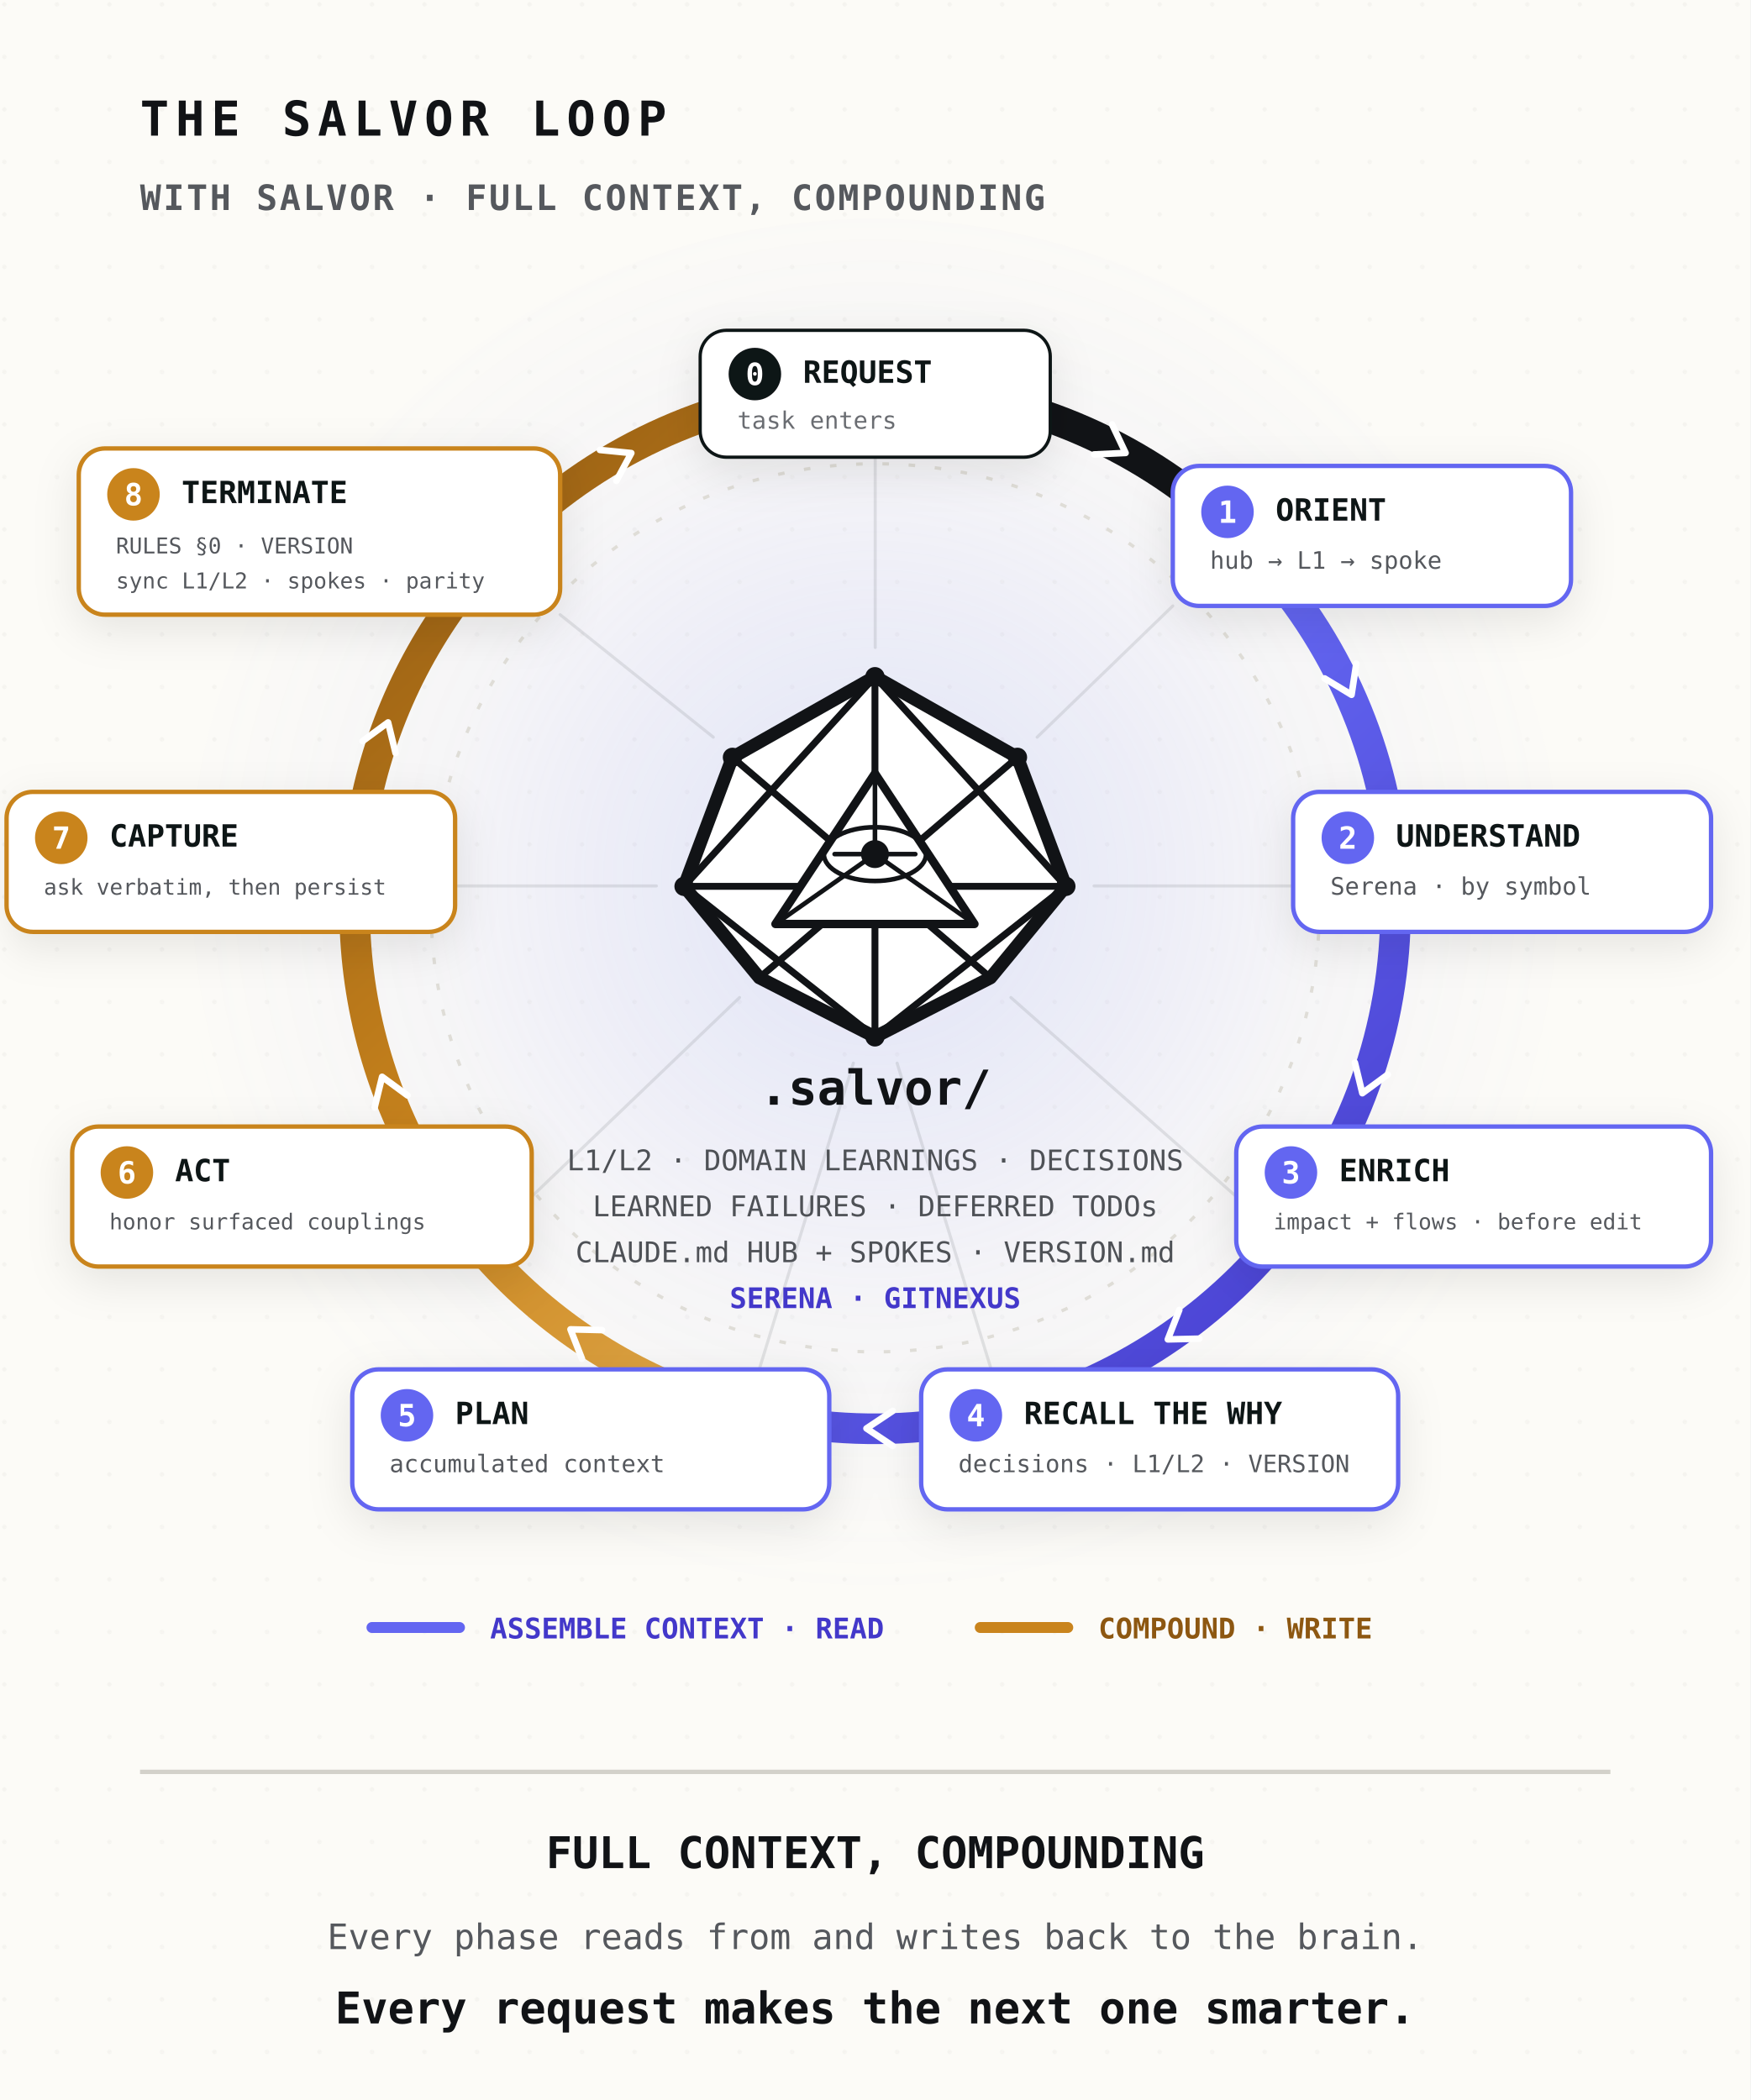
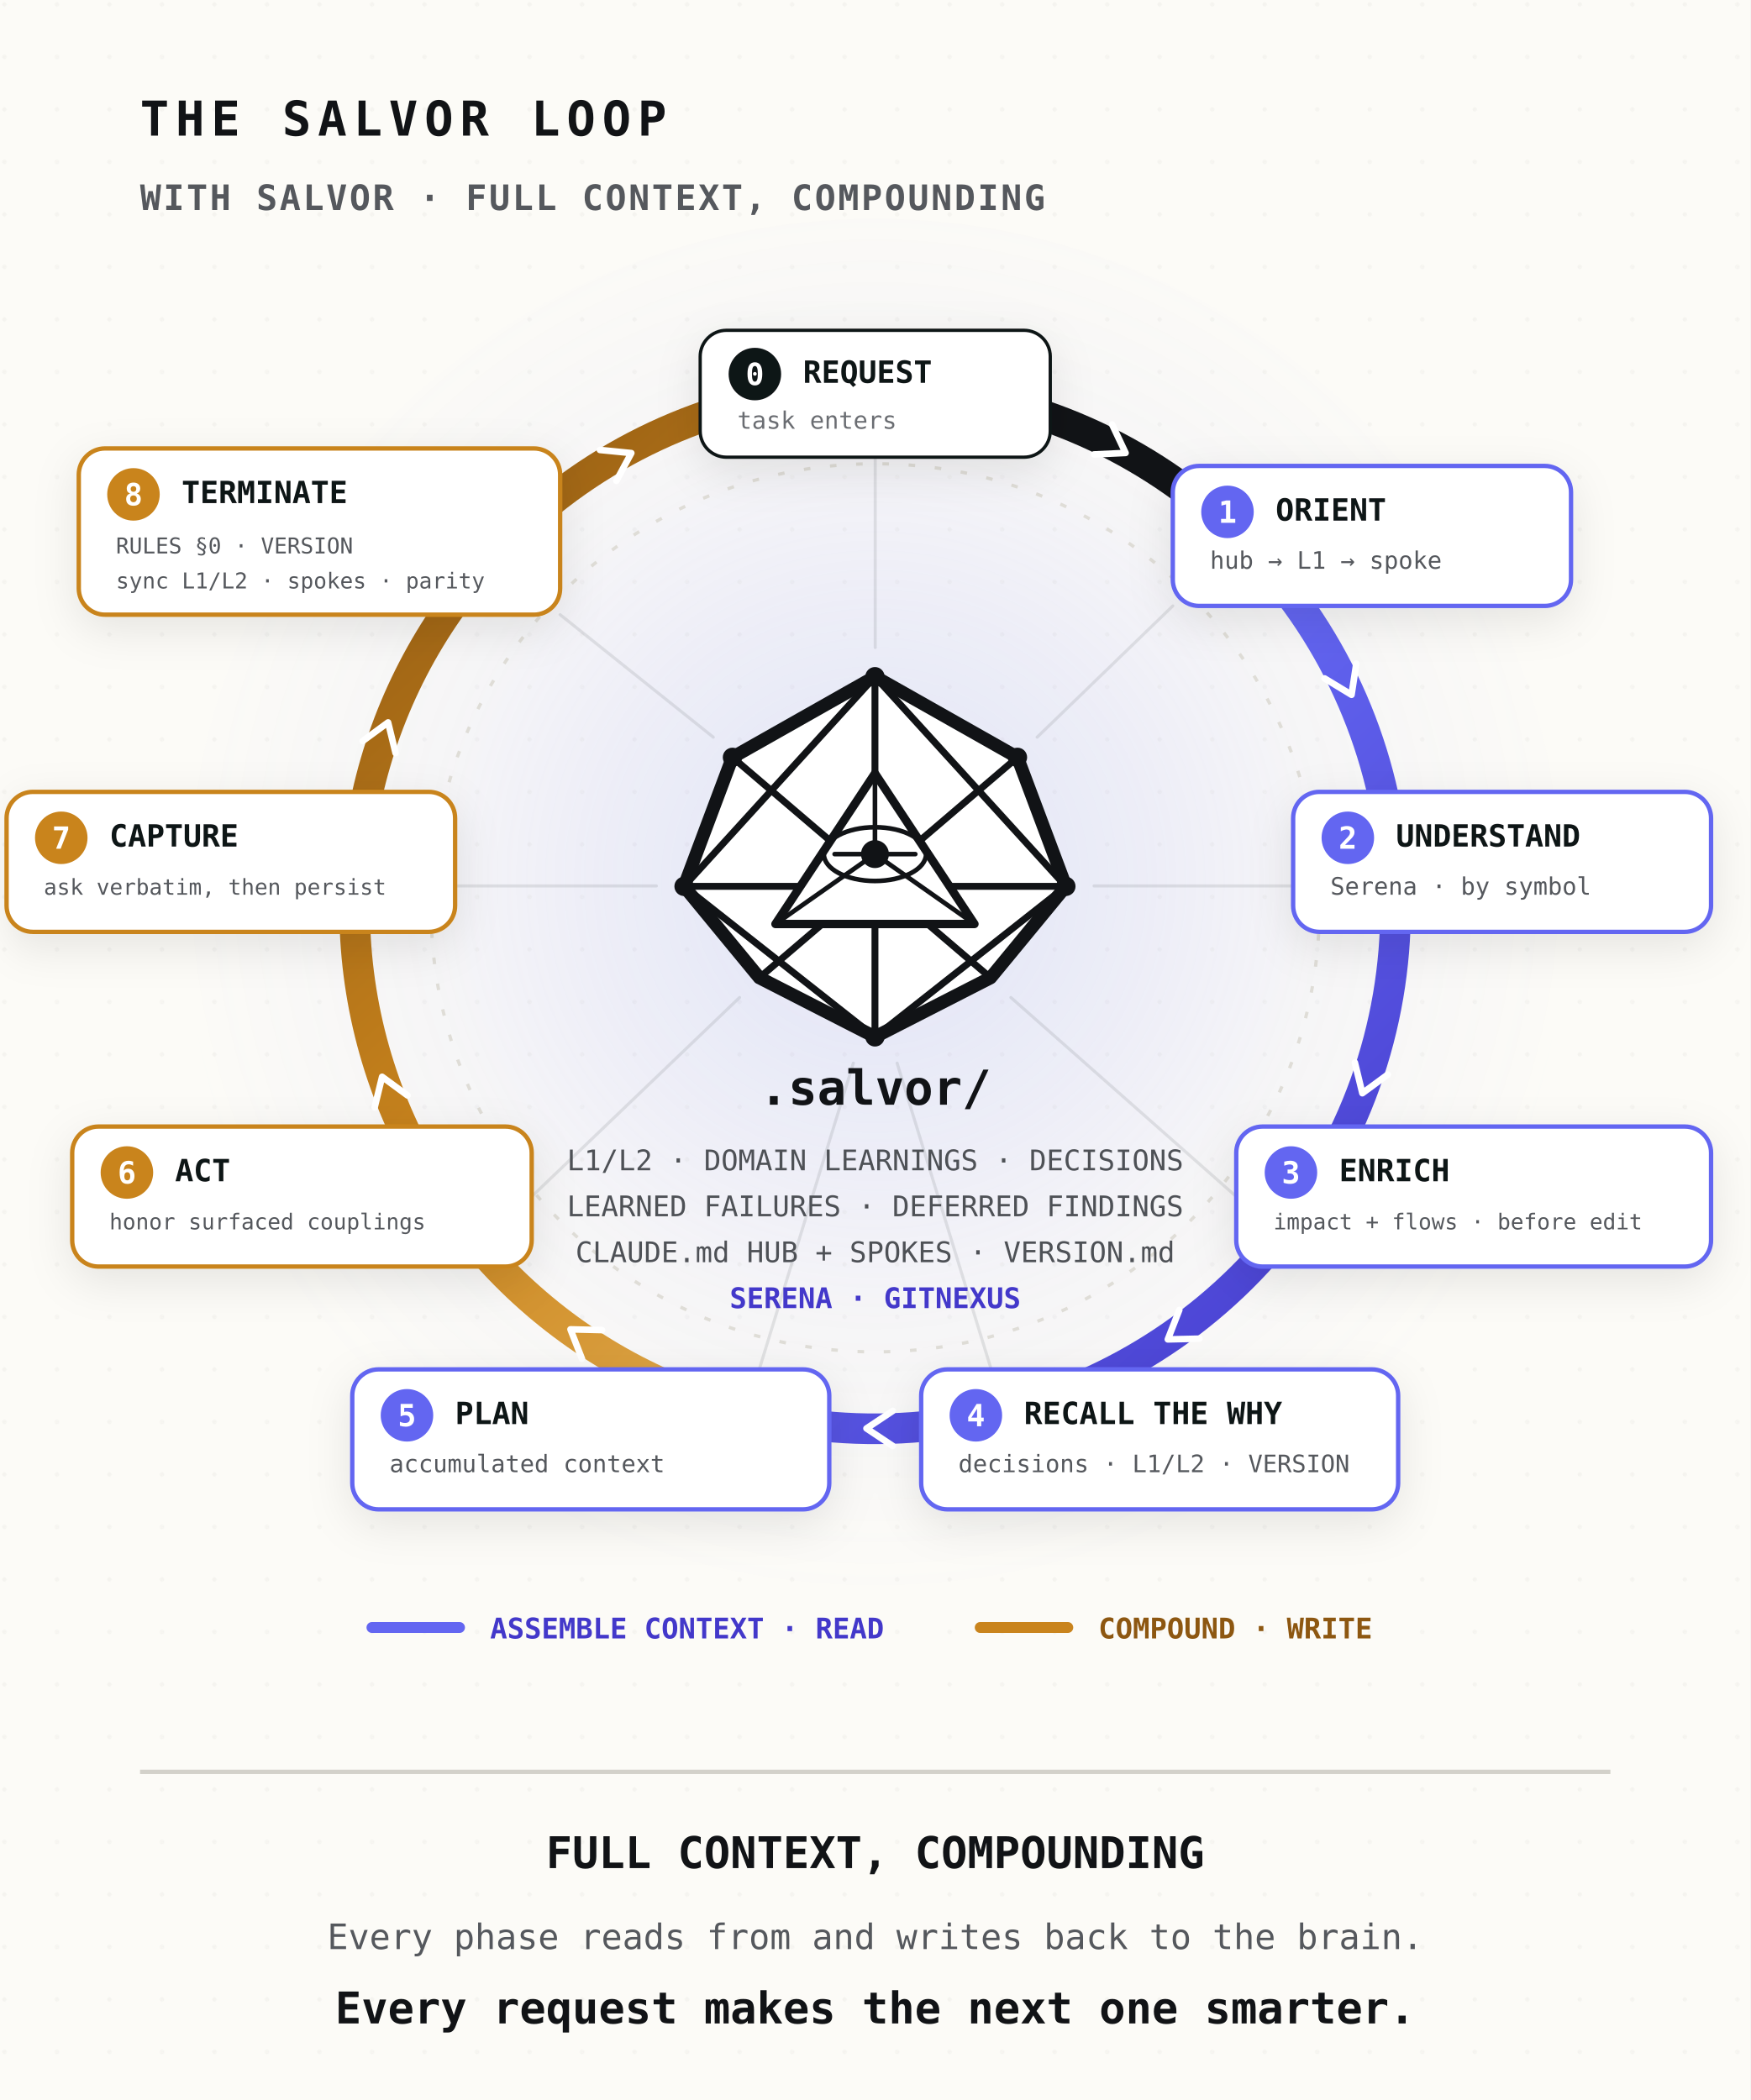
<svg xmlns="http://www.w3.org/2000/svg" width="800" height="960" viewBox="0 0 800 960" role="img" aria-labelledby="with-title with-desc">
  <defs>
    <linearGradient id="read" x1="190" y1="170" x2="650" y2="650" gradientUnits="userSpaceOnUse">
      <stop stop-color="#7dd3fc" />
      <stop offset=".52" stop-color="#6366f1" />
      <stop offset="1" stop-color="#4338ca" />
    </linearGradient>
    <linearGradient id="write" x1="570" y1="650" x2="150" y2="190" gradientUnits="userSpaceOnUse">
      <stop stop-color="#f3c66f" />
      <stop offset=".55" stop-color="#c9841d" />
      <stop offset="1" stop-color="#8d5711" />
    </linearGradient>
    <linearGradient id="handoff" x1="309" y1="639" x2="329" y2="639" gradientUnits="userSpaceOnUse">
      <stop stop-color="#6366f1" />
      <stop offset=".5" stop-color="#7a66d8" />
      <stop offset="1" stop-color="#c9841d" />
    </linearGradient>
    <radialGradient id="glow" cx="50%" cy="48%" r="52%">
      <stop stop-color="#818cf8" stop-opacity=".23" />
      <stop offset=".62" stop-color="#818cf8" stop-opacity=".05" />
      <stop offset="1" stop-color="#818cf8" stop-opacity="0" />
    </radialGradient>
    <pattern id="dots" width="24" height="24" patternUnits="userSpaceOnUse">
      <circle cx="2" cy="2" r="1" fill="#d9d8d2" />
    </pattern>
    <filter id="shadow" x="-20%" y="-25%" width="140%" height="150%">
      <feDropShadow dx="0" dy="6" stdDeviation="10" flood-color="#111827" flood-opacity=".09" />
    </filter>
    <path id="ring-chevron" d="M-8-8 4 0-8 8" fill="none" stroke="#fff" stroke-width="3" stroke-linecap="round" stroke-linejoin="round" />
  </defs>
  <rect width="800" height="960" fill="#fcfbf7" />
  <rect width="800" height="960" fill="url(#dots)" opacity=".22" />
  <g font-family="ui-monospace, SFMono-Regular, Menlo, Consolas, monospace">
    <text x="64" y="62" fill="#111316" font-size="22" font-weight="800" letter-spacing="3">THE SALVOR LOOP</text>
    <text x="64" y="96" fill="#55585d" font-size="16" font-weight="600" letter-spacing="1">WITH SALVOR · FULL CONTEXT, COMPOUNDING</text>
  </g>
  <circle cx="400" cy="415" r="315" fill="url(#glow)" />
  <circle cx="400" cy="415" r="203" fill="none" stroke="#dfddd7" stroke-width="1.5" stroke-dasharray="3 9" />
  <path d="M400 177A238 238 0 0 1 553 233" fill="none" stroke="#111316" stroke-width="14" />
  <path d="M553 233A238 238 0 0 1 319 639" fill="none" stroke="url(#read)" stroke-width="14" />
  <path d="M319 639A238 238 0 0 1 247 233" fill="none" stroke="url(#write)" stroke-width="14" />
  <path d="M247 233A238 238 0 0 1 400 177" fill="none" stroke="url(#write)" stroke-width="14" />
  <use href="#ring-chevron" transform="translate(511 205) rotate(31)" />
  <use href="#ring-chevron" transform="translate(616 314) rotate(65)" />
  <use href="#ring-chevron" transform="translate(624 496) rotate(110)" />
  <use href="#ring-chevron" transform="translate(537 610) rotate(145)" />
  <use href="#ring-chevron" transform="translate(400 653) rotate(180)" />
  <use href="#ring-chevron" transform="translate(264 610) rotate(215)" />
  <use href="#ring-chevron" transform="translate(176 496) rotate(250)" />
  <use href="#ring-chevron" transform="translate(176 334) rotate(290)" />
  <use href="#ring-chevron" transform="translate(285 209) rotate(-28)" />
  <circle cx="319" cy="639" r="10" fill="url(#handoff)" stroke="#fff" stroke-width="3" />
  <g fill="none" stroke="#777b81" stroke-width="1.4" stroke-linecap="round" opacity=".18">
    <path d="M400 296 400 209" />
    <path d="M474 337 536 277" />
    <path d="M500 405 591 405" />
    <path d="M462 456 565 547" />
    <path d="M410 486 453 626" />
    <path d="M390 486 347 626" />
    <path d="M338 456 243 547" />
    <path d="M300 405 208 405" />
    <path d="M326 337 256 281" />
  </g>
  <g transform="translate(277 286) scale(3.84)">
    <polygon points="32,6.08 48.96,15.68 54.72,31.04 45.76,41.92 32,48.96 18.24,41.92 9.28,31.04 15.04,15.68" fill="#fff" stroke="#111316" stroke-width="1.55" stroke-linejoin="round" stroke-linecap="round" />
    <g stroke="#111316" stroke-width=".82" stroke-linecap="round">
      <path d="M32 6.08 9.28 31.04M32 6.08l22.72 24.96M32 48.96 9.28 31.04M32 48.96l22.72-17.92M15.04 15.68l30.72 26.24M48.96 15.68 18.24 41.92M9.28 31.04h45.44M32 6.08v42.88" />
    </g>
    <g fill="#111316">
      <circle cx="32" cy="6.08" r="1.15" />
      <circle cx="15.04" cy="15.68" r="1.15" />
      <circle cx="48.96" cy="15.68" r="1.15" />
      <circle cx="9.28" cy="31.04" r="1.15" />
      <circle cx="54.72" cy="31.04" r="1.15" />
      <circle cx="32" cy="48.96" r="1.15" />
    </g>
    <polygon points="32,17.6 20.16,35.52 43.84,35.52" fill="#fff" stroke="#111316" stroke-width="1" stroke-linejoin="round" />
    <g stroke="#111316" stroke-width=".55" stroke-linecap="round">
      <path d="M32 17.6v9.6M20.16 35.52 32 27.2M43.84 35.52 32 27.2" />
      <ellipse cx="32" cy="27.2" rx="6.08" ry="3.2" fill="none" />
      <path d="M27.2 27.2h9.6" />
    </g>
    <circle cx="32" cy="27.2" r="1.66" fill="#111316" />
  </g>
  <g text-anchor="middle" font-family="ui-monospace, SFMono-Regular, Menlo, Consolas, monospace">
    <text x="400" y="505" fill="#111316" font-size="22" font-weight="800">.salvor/</text>
    <text x="400" y="535" fill="#4e5156" font-size="13">L1/L2 · DOMAIN LEARNINGS · DECISIONS</text>
-     <text x="400" y="556" fill="#4e5156" font-size="13">LEARNED FAILURES · DEFERRED TODOs</text>
+     <text x="400" y="556" fill="#4e5156" font-size="13">LEARNED FAILURES · DEFERRED FINDINGS</text>
    <text x="400" y="577" fill="#4e5156" font-size="13">CLAUDE.md HUB + SPOKES · VERSION.md</text>
    <text x="400" y="598" fill="#4338ca" font-size="13" font-weight="800">SERENA · GITNEXUS</text>
  </g>
  <g font-family="ui-monospace, SFMono-Regular, Menlo, Consolas, monospace" filter="url(#shadow)">
    <g transform="translate(320 151)">
      <rect width="160" height="58" rx="12" fill="#fff" stroke="#111316" stroke-width="1.5" />
      <circle cx="25" cy="20" r="12" fill="#111316" />
      <text x="25" y="25" text-anchor="middle" fill="#fff" font-size="14" font-weight="800">0</text>
      <text x="47" y="24" fill="#111316" font-size="14" font-weight="800">REQUEST</text>
      <text x="17" y="45" fill="#6b6d72" font-size="11">task enters</text>
    </g>
    <g transform="translate(536 213)">
      <rect width="182" height="64" rx="12" fill="#fff" stroke="#6366f1" stroke-width="2" />
      <circle cx="25" cy="21" r="12" fill="#6366f1" />
      <text x="25" y="26" text-anchor="middle" fill="#fff" font-size="14" font-weight="800">1</text>
      <text x="47" y="25" fill="#111316" font-size="14" font-weight="800">ORIENT</text>
      <text x="17" y="47" fill="#55585d" font-size="11">hub → L1 → spoke</text>
    </g>
    <g transform="translate(591 362)">
      <rect width="191" height="64" rx="12" fill="#fff" stroke="#6366f1" stroke-width="2" />
      <circle cx="25" cy="21" r="12" fill="#6366f1" />
      <text x="25" y="26" text-anchor="middle" fill="#fff" font-size="14" font-weight="800">2</text>
      <text x="47" y="25" fill="#111316" font-size="14" font-weight="800">UNDERSTAND</text>
      <text x="17" y="47" fill="#55585d" font-size="11">Serena · by symbol</text>
    </g>
    <g transform="translate(565 515)">
      <rect width="217" height="64" rx="12" fill="#fff" stroke="#6366f1" stroke-width="2" />
      <circle cx="25" cy="21" r="12" fill="#6366f1" />
      <text x="25" y="26" text-anchor="middle" fill="#fff" font-size="14" font-weight="800">3</text>
      <text x="47" y="25" fill="#111316" font-size="14" font-weight="800">ENRICH</text>
      <text x="17" y="47" fill="#55585d" font-size="10">impact + flows · before edit</text>
    </g>
    <g transform="translate(421 626)">
      <rect width="218" height="64" rx="12" fill="#fff" stroke="#6366f1" stroke-width="2" />
      <circle cx="25" cy="21" r="12" fill="#6366f1" />
      <text x="25" y="26" text-anchor="middle" fill="#fff" font-size="14" font-weight="800">4</text>
      <text x="47" y="25" fill="#111316" font-size="14" font-weight="800">RECALL THE WHY</text>
      <text x="17" y="47" fill="#55585d" font-size="11">decisions · L1/L2 · VERSION</text>
    </g>
    <g transform="translate(161 626)">
      <rect width="218" height="64" rx="12" fill="#fff" stroke="#6366f1" stroke-width="2" />
      <circle cx="25" cy="21" r="12" fill="#6366f1" />
      <text x="25" y="26" text-anchor="middle" fill="#fff" font-size="14" font-weight="800">5</text>
      <text x="47" y="25" fill="#111316" font-size="14" font-weight="800">PLAN</text>
      <text x="17" y="47" fill="#55585d" font-size="11">accumulated context</text>
    </g>
    <g transform="translate(33 515)">
      <rect width="210" height="64" rx="12" fill="#fff" stroke="#c9841d" stroke-width="2" />
      <circle cx="25" cy="21" r="12" fill="#c9841d" />
      <text x="25" y="26" text-anchor="middle" fill="#fff" font-size="14" font-weight="800">6</text>
      <text x="47" y="25" fill="#111316" font-size="14" font-weight="800">ACT</text>
      <text x="17" y="47" fill="#55585d" font-size="10">honor surfaced couplings</text>
    </g>
    <g transform="translate(3 362)">
      <rect width="205" height="64" rx="12" fill="#fff" stroke="#c9841d" stroke-width="2" />
      <circle cx="25" cy="21" r="12" fill="#c9841d" />
      <text x="25" y="26" text-anchor="middle" fill="#fff" font-size="14" font-weight="800">7</text>
      <text x="47" y="25" fill="#111316" font-size="14" font-weight="800">CAPTURE</text>
      <text x="17" y="47" fill="#55585d" font-size="10">ask verbatim, then persist</text>
    </g>
    <g transform="translate(36 205)">
      <rect width="220" height="76" rx="12" fill="#fff" stroke="#c9841d" stroke-width="2" />
      <circle cx="25" cy="21" r="12" fill="#c9841d" />
      <text x="25" y="26" text-anchor="middle" fill="#fff" font-size="14" font-weight="800">8</text>
      <text x="47" y="25" fill="#111316" font-size="14" font-weight="800">TERMINATE</text>
      <text x="17" y="48" fill="#55585d" font-size="10">RULES §0 · VERSION</text>
      <text x="17" y="64" fill="#55585d" font-size="10">sync L1/L2 · spokes · parity</text>
    </g>
  </g>
  <g font-family="ui-monospace, SFMono-Regular, Menlo, Consolas, monospace" font-size="13" font-weight="800">
    <line x1="170" y1="744" x2="210" y2="744" stroke="#6366f1" stroke-width="5" stroke-linecap="round" />
    <text x="224" y="749" fill="#4338ca">ASSEMBLE CONTEXT · READ</text>
    <line x1="448" y1="744" x2="488" y2="744" stroke="#c9841d" stroke-width="5" stroke-linecap="round" />
    <text x="502" y="749" fill="#8d5711">COMPOUND · WRITE</text>
  </g>
  <g text-anchor="middle" font-family="ui-monospace, SFMono-Regular, Menlo, Consolas, monospace">
    <line x1="64" y1="810" x2="736" y2="810" stroke="#d3d1ca" stroke-width="2" />
    <text x="400" y="854" fill="#111316" font-size="20" font-weight="800">FULL CONTEXT, COMPOUNDING</text>
    <text x="400" y="891" fill="#55585d" font-size="16">Every phase reads from and writes back to the brain.</text>
    <text x="400" y="925" fill="#111316" font-size="20" font-weight="800">Every request makes the next one smarter.</text>
  </g>
</svg>
